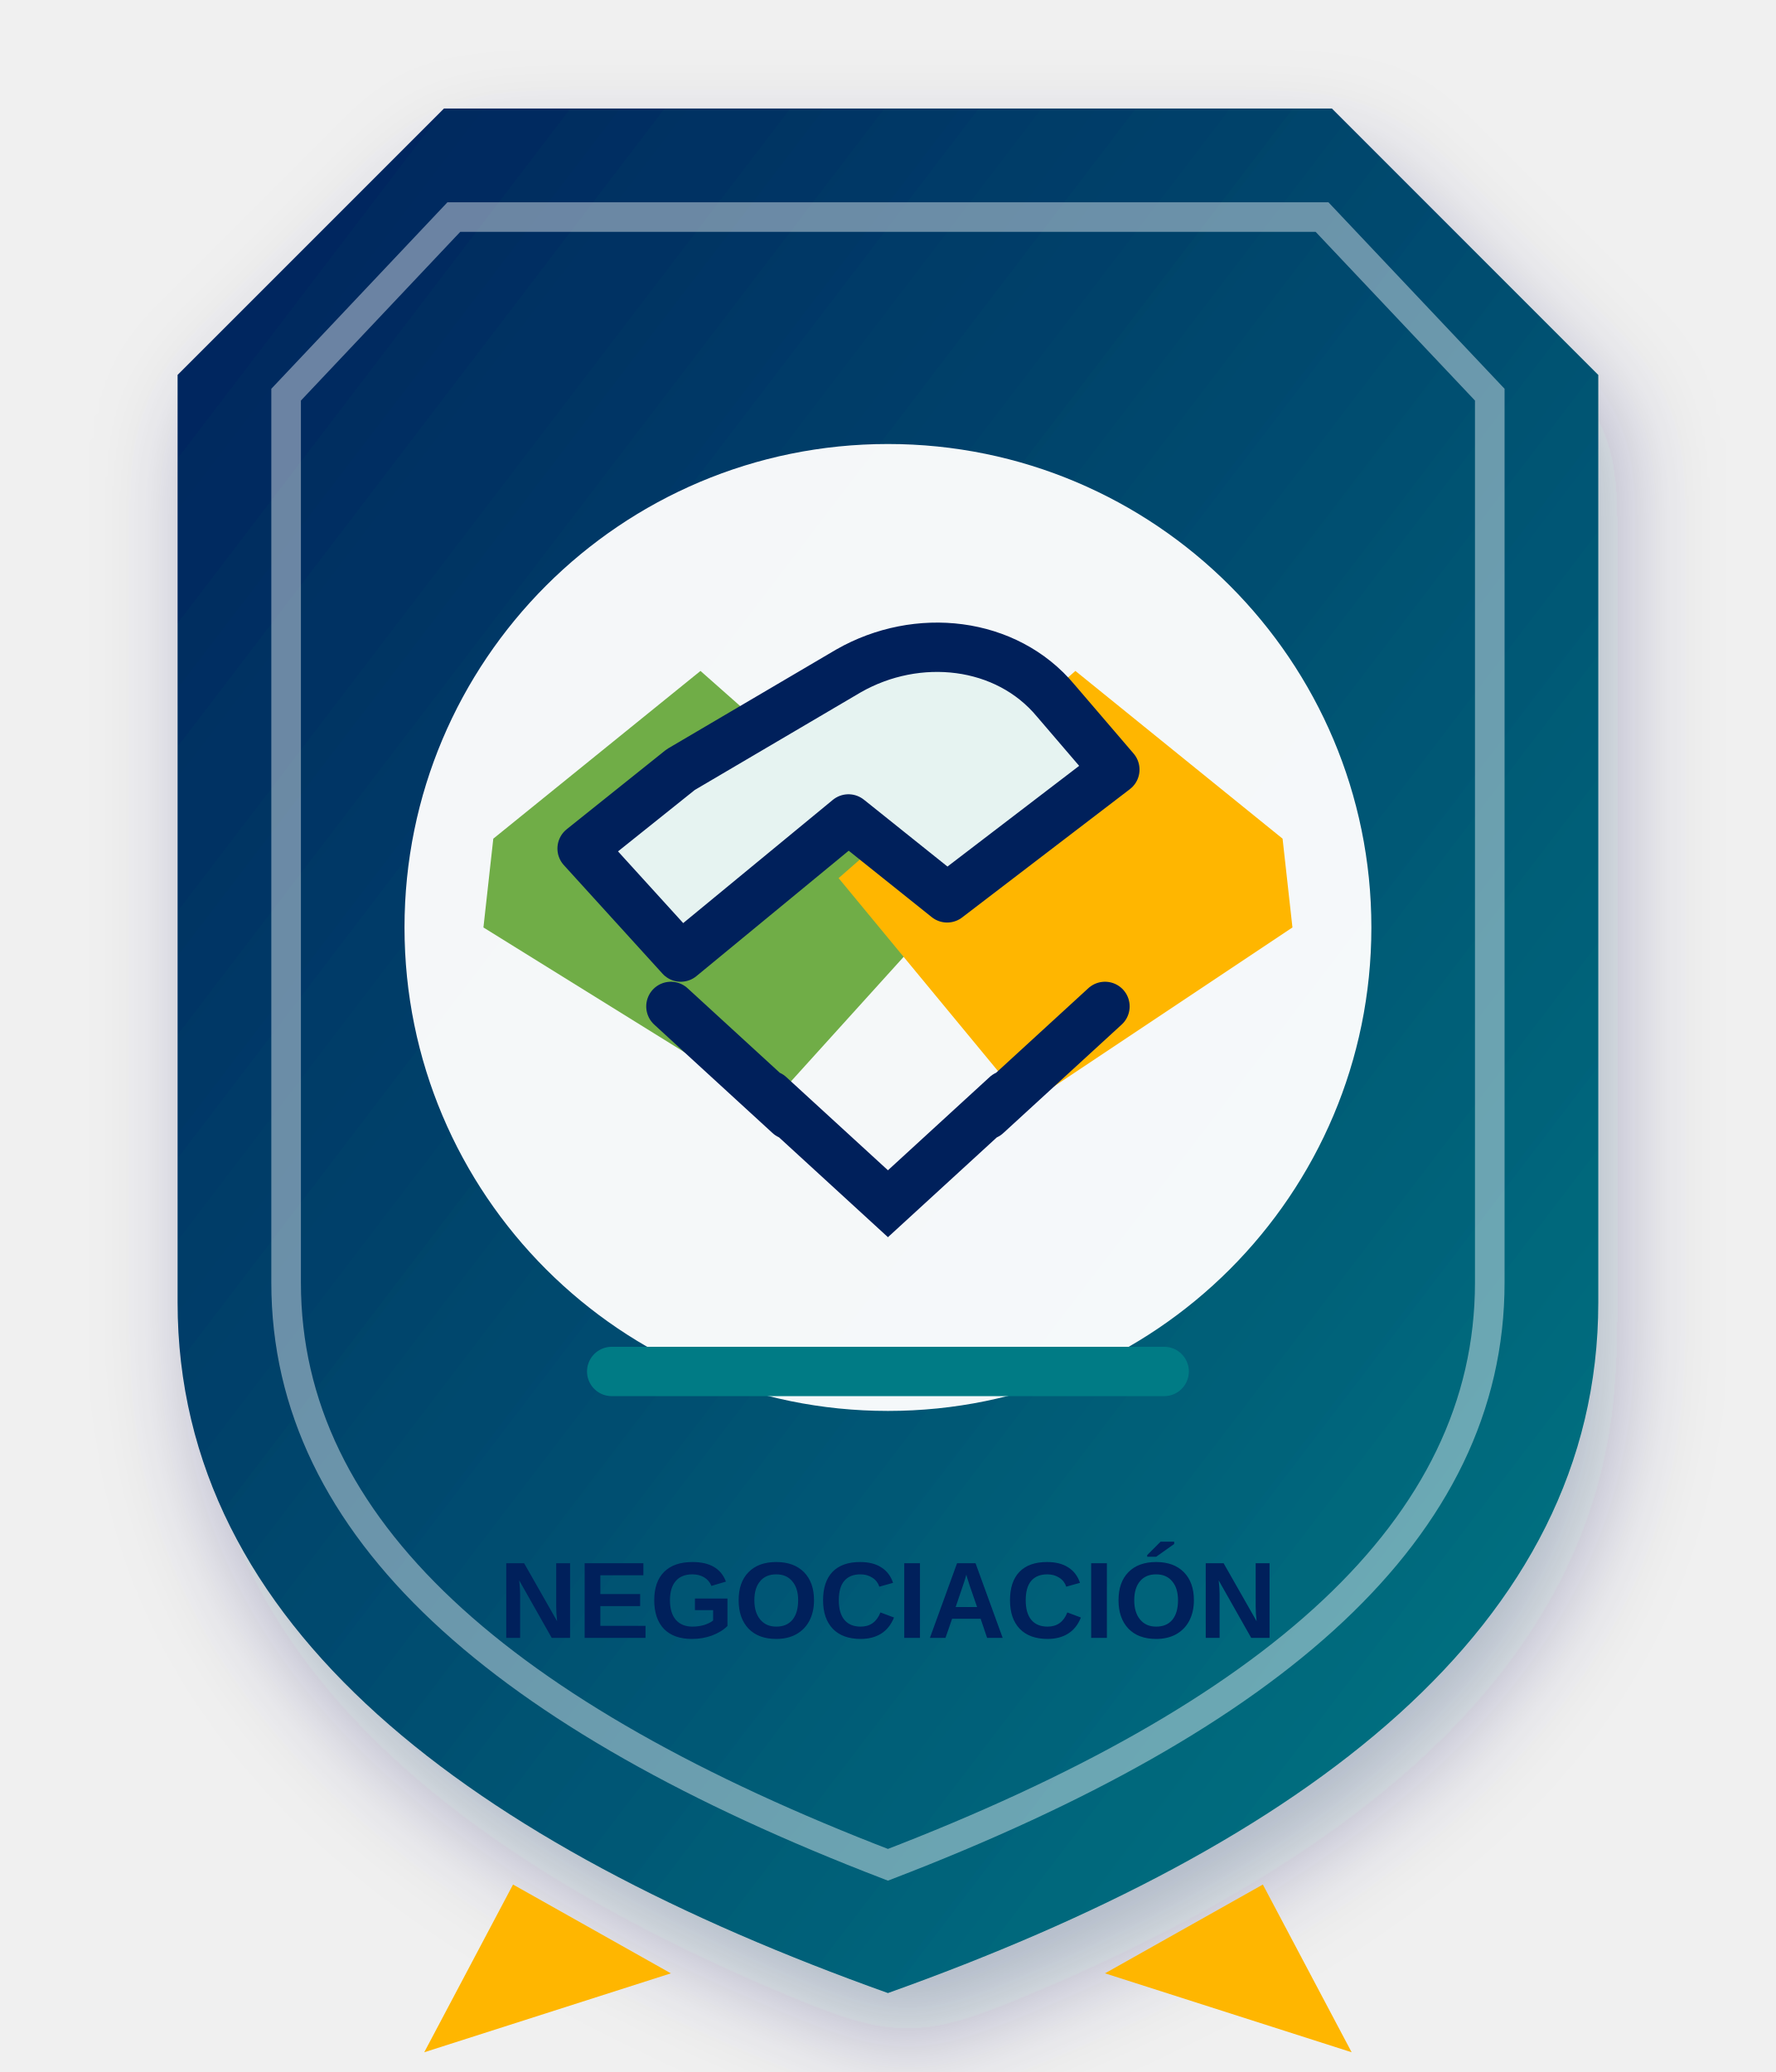
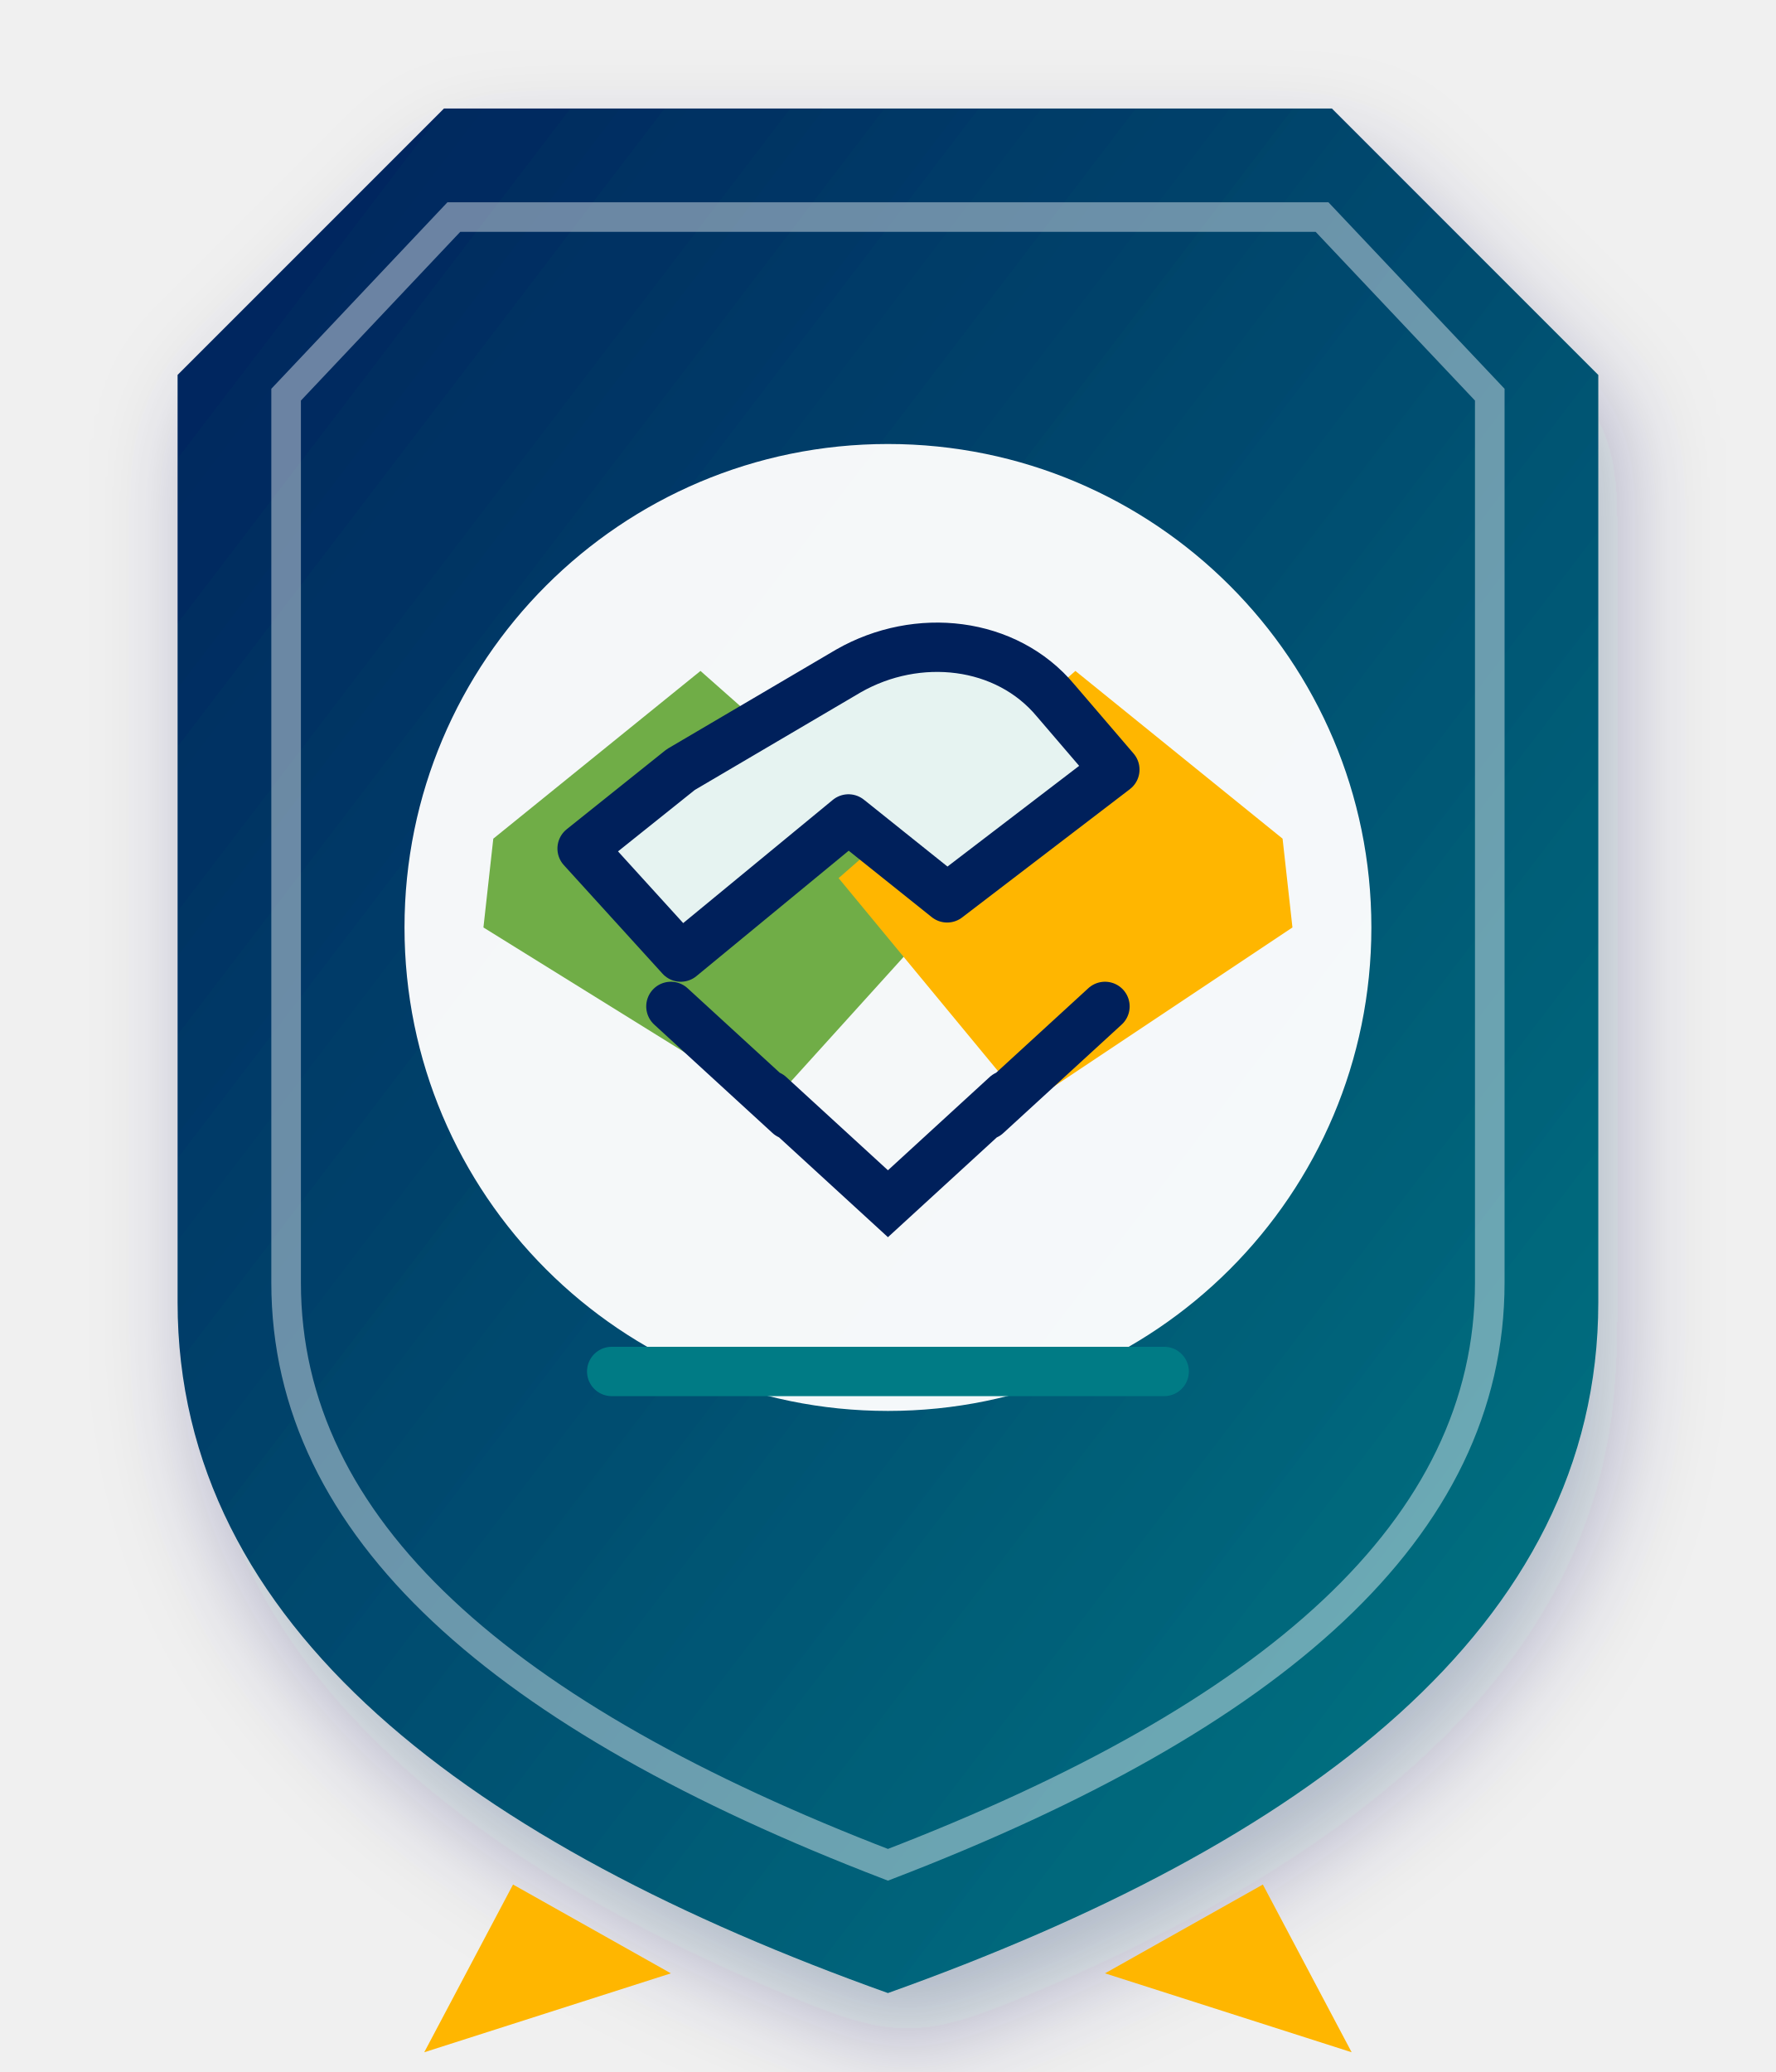
<svg xmlns="http://www.w3.org/2000/svg" viewBox="0 0 180 210" role="img" aria-labelledby="t d">
  <defs>
    <linearGradient id="g" x2="1" y2="1">
      <stop stop-color="#00205b" />
      <stop offset="1" stop-color="#007b85" />
    </linearGradient>
    <filter id="s">
      <feDropShadow dy="5" stdDeviation="5" flood-color="#00205b" flood-opacity=".28" />
    </filter>
  </defs>
  <path d="M45 11h90l27 27v94c0 33-30 55-72 70-42-15-72-37-72-70V38z" fill="url(#g)" filter="url(#s)" />
  <path d="M46 22h88l17 18v90c0 25-22 44-61 59-39-15-61-34-61-59V40z" fill="none" stroke="#fff" stroke-opacity=".42" stroke-width="3" />
  <circle cx="90" cy="94" r="49" fill="#fff" opacity=".96" />
  <path d="M50 85l21-17 26 23-19 21-29-18z" fill="#70ad47" />
  <path d="M130 85l-21-17-24 21 19 23 27-18z" fill="#ffb600" />
  <path d="M69 78l17-10c7-4 16-3 21 3l6 7-17 13-10-8-17 14-10-11z" fill="#e6f3f1" stroke="#00205b" stroke-width="5" stroke-linejoin="round" />
  <path d="M78 111l12 11 12-11M68 102l12 11M112 102l-12 11" fill="none" stroke="#00205b" stroke-width="5" stroke-linecap="round" />
  <path d="M62 139h56" stroke="#007b85" stroke-width="5" stroke-linecap="round" />
-   <text x="90" y="166" text-anchor="middle" font-family="Arial,sans-serif" font-size="11" font-weight="900" fill="#00205b">NEGOCIACIÓN</text>
  <path d="M52 191l-9 17 25-8M128 191l9 17-25-8" fill="#ffb600" />
</svg>
